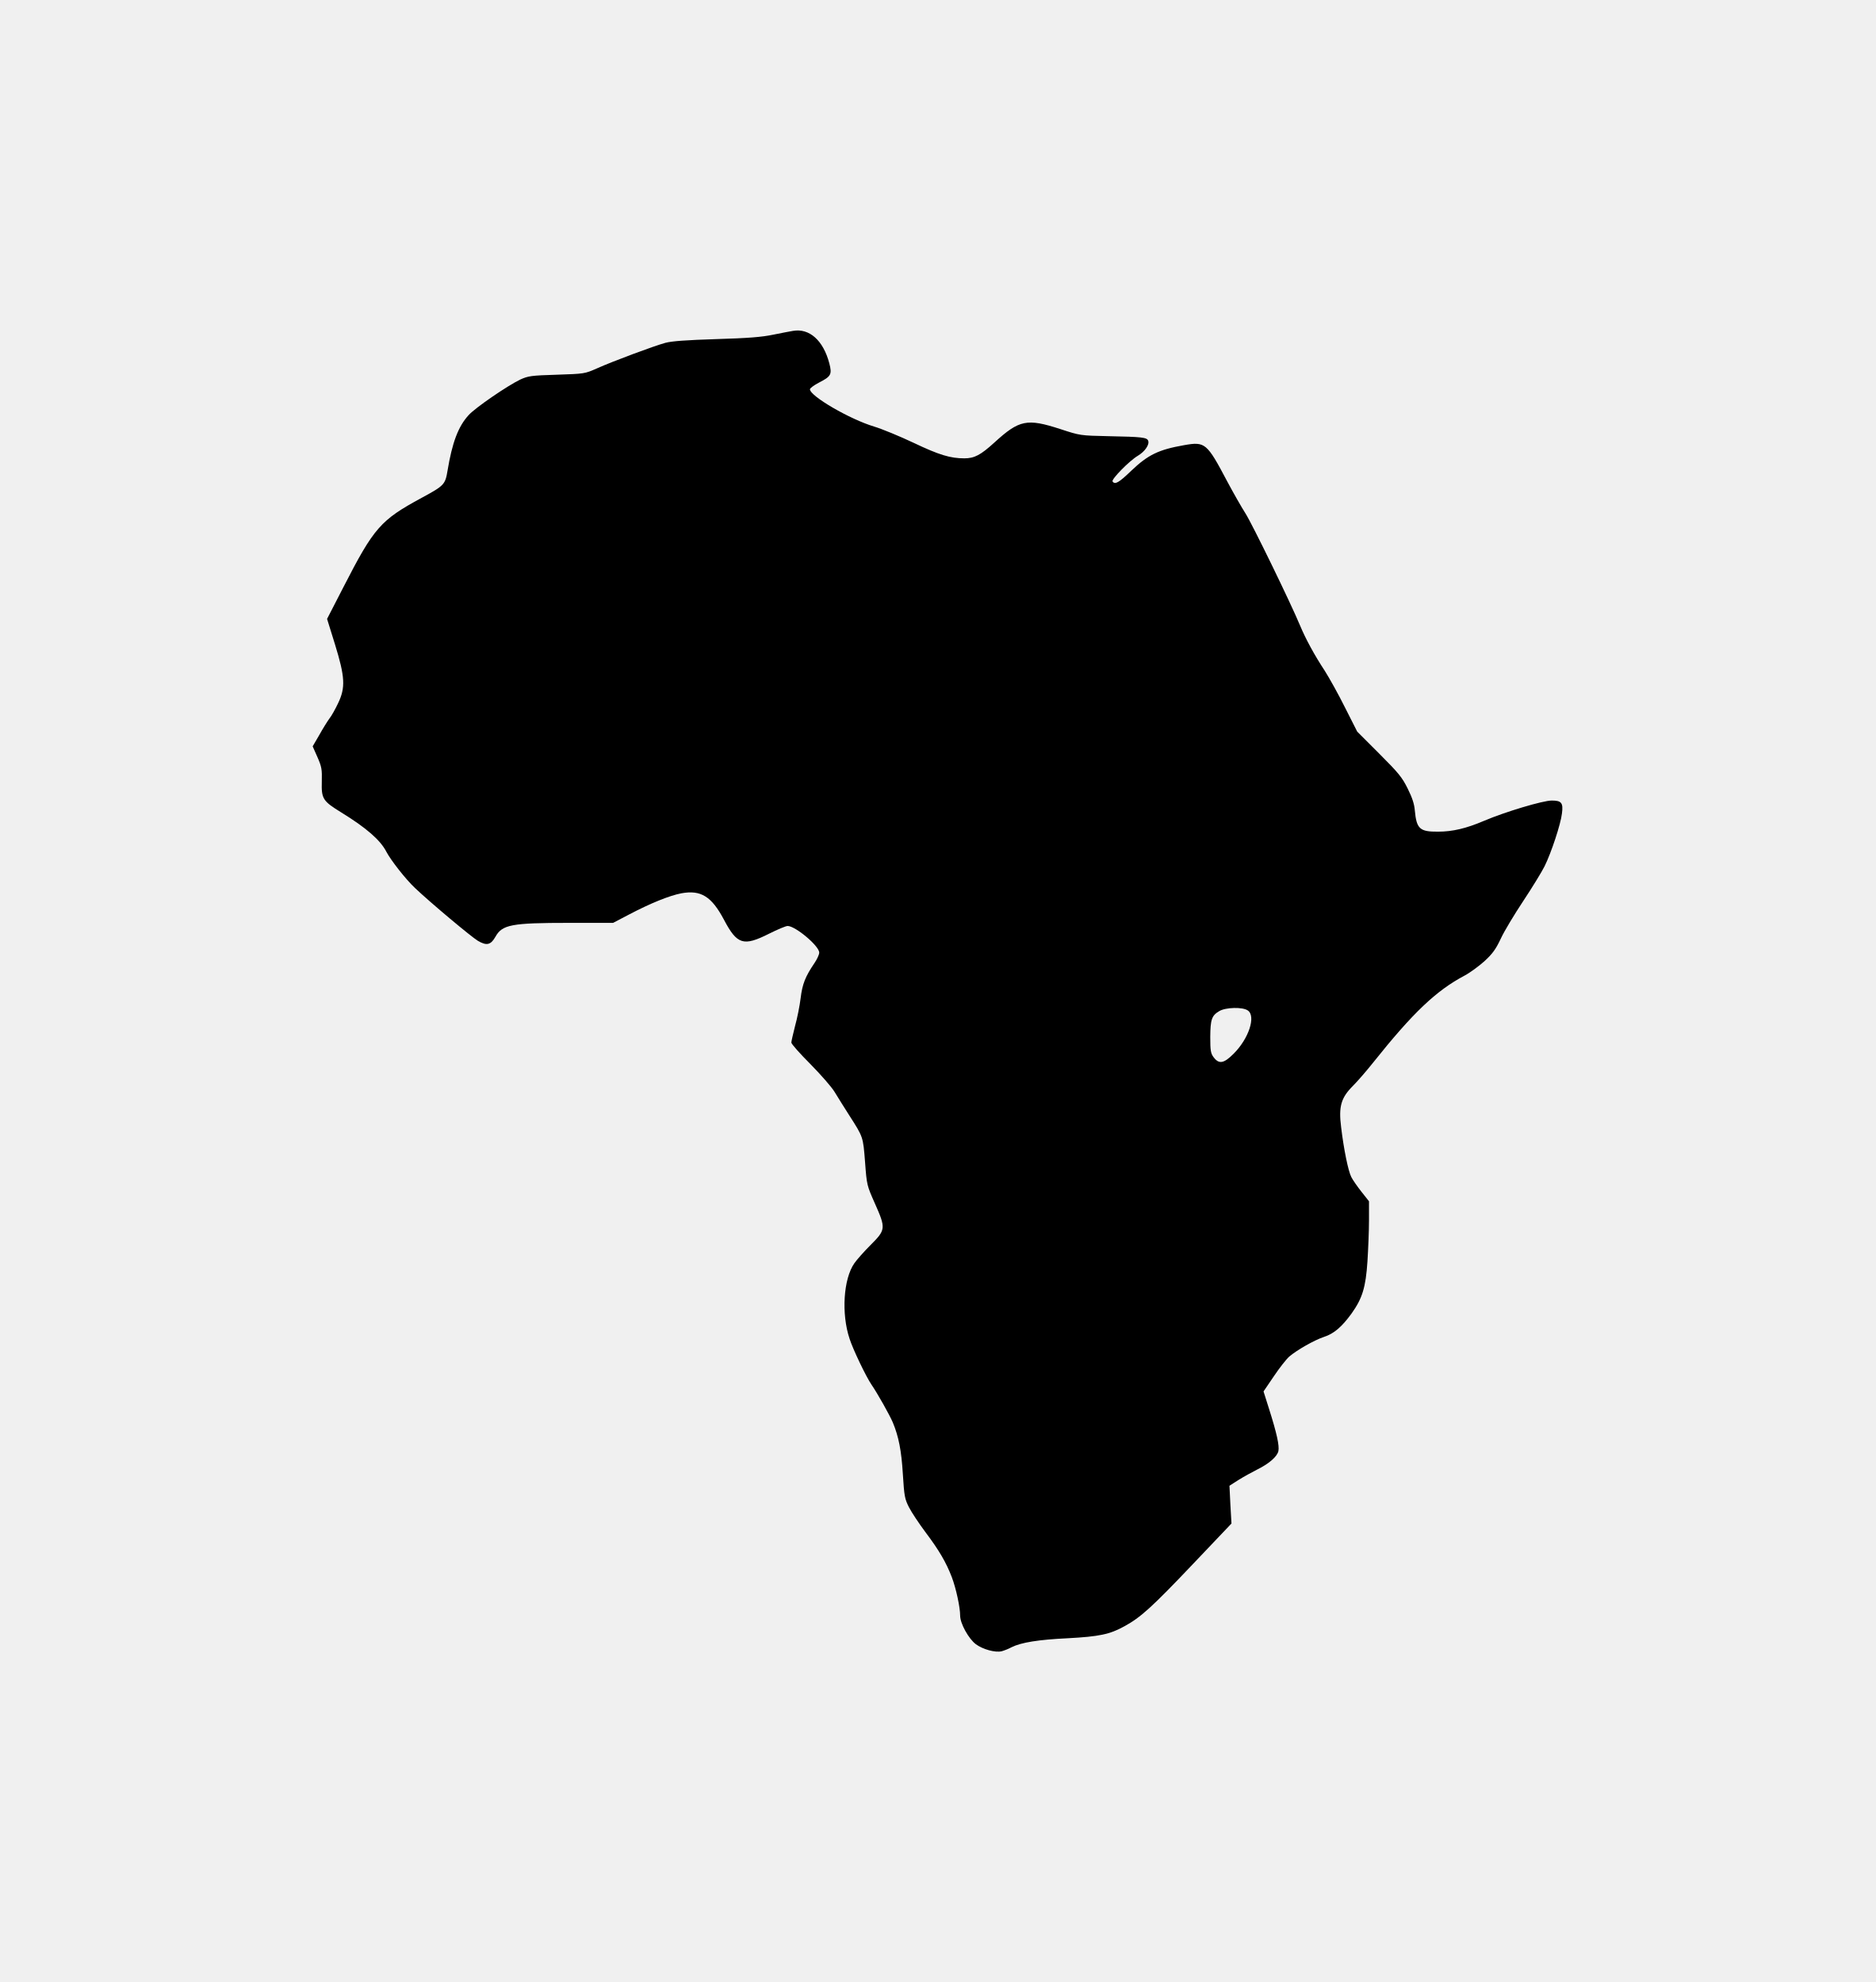
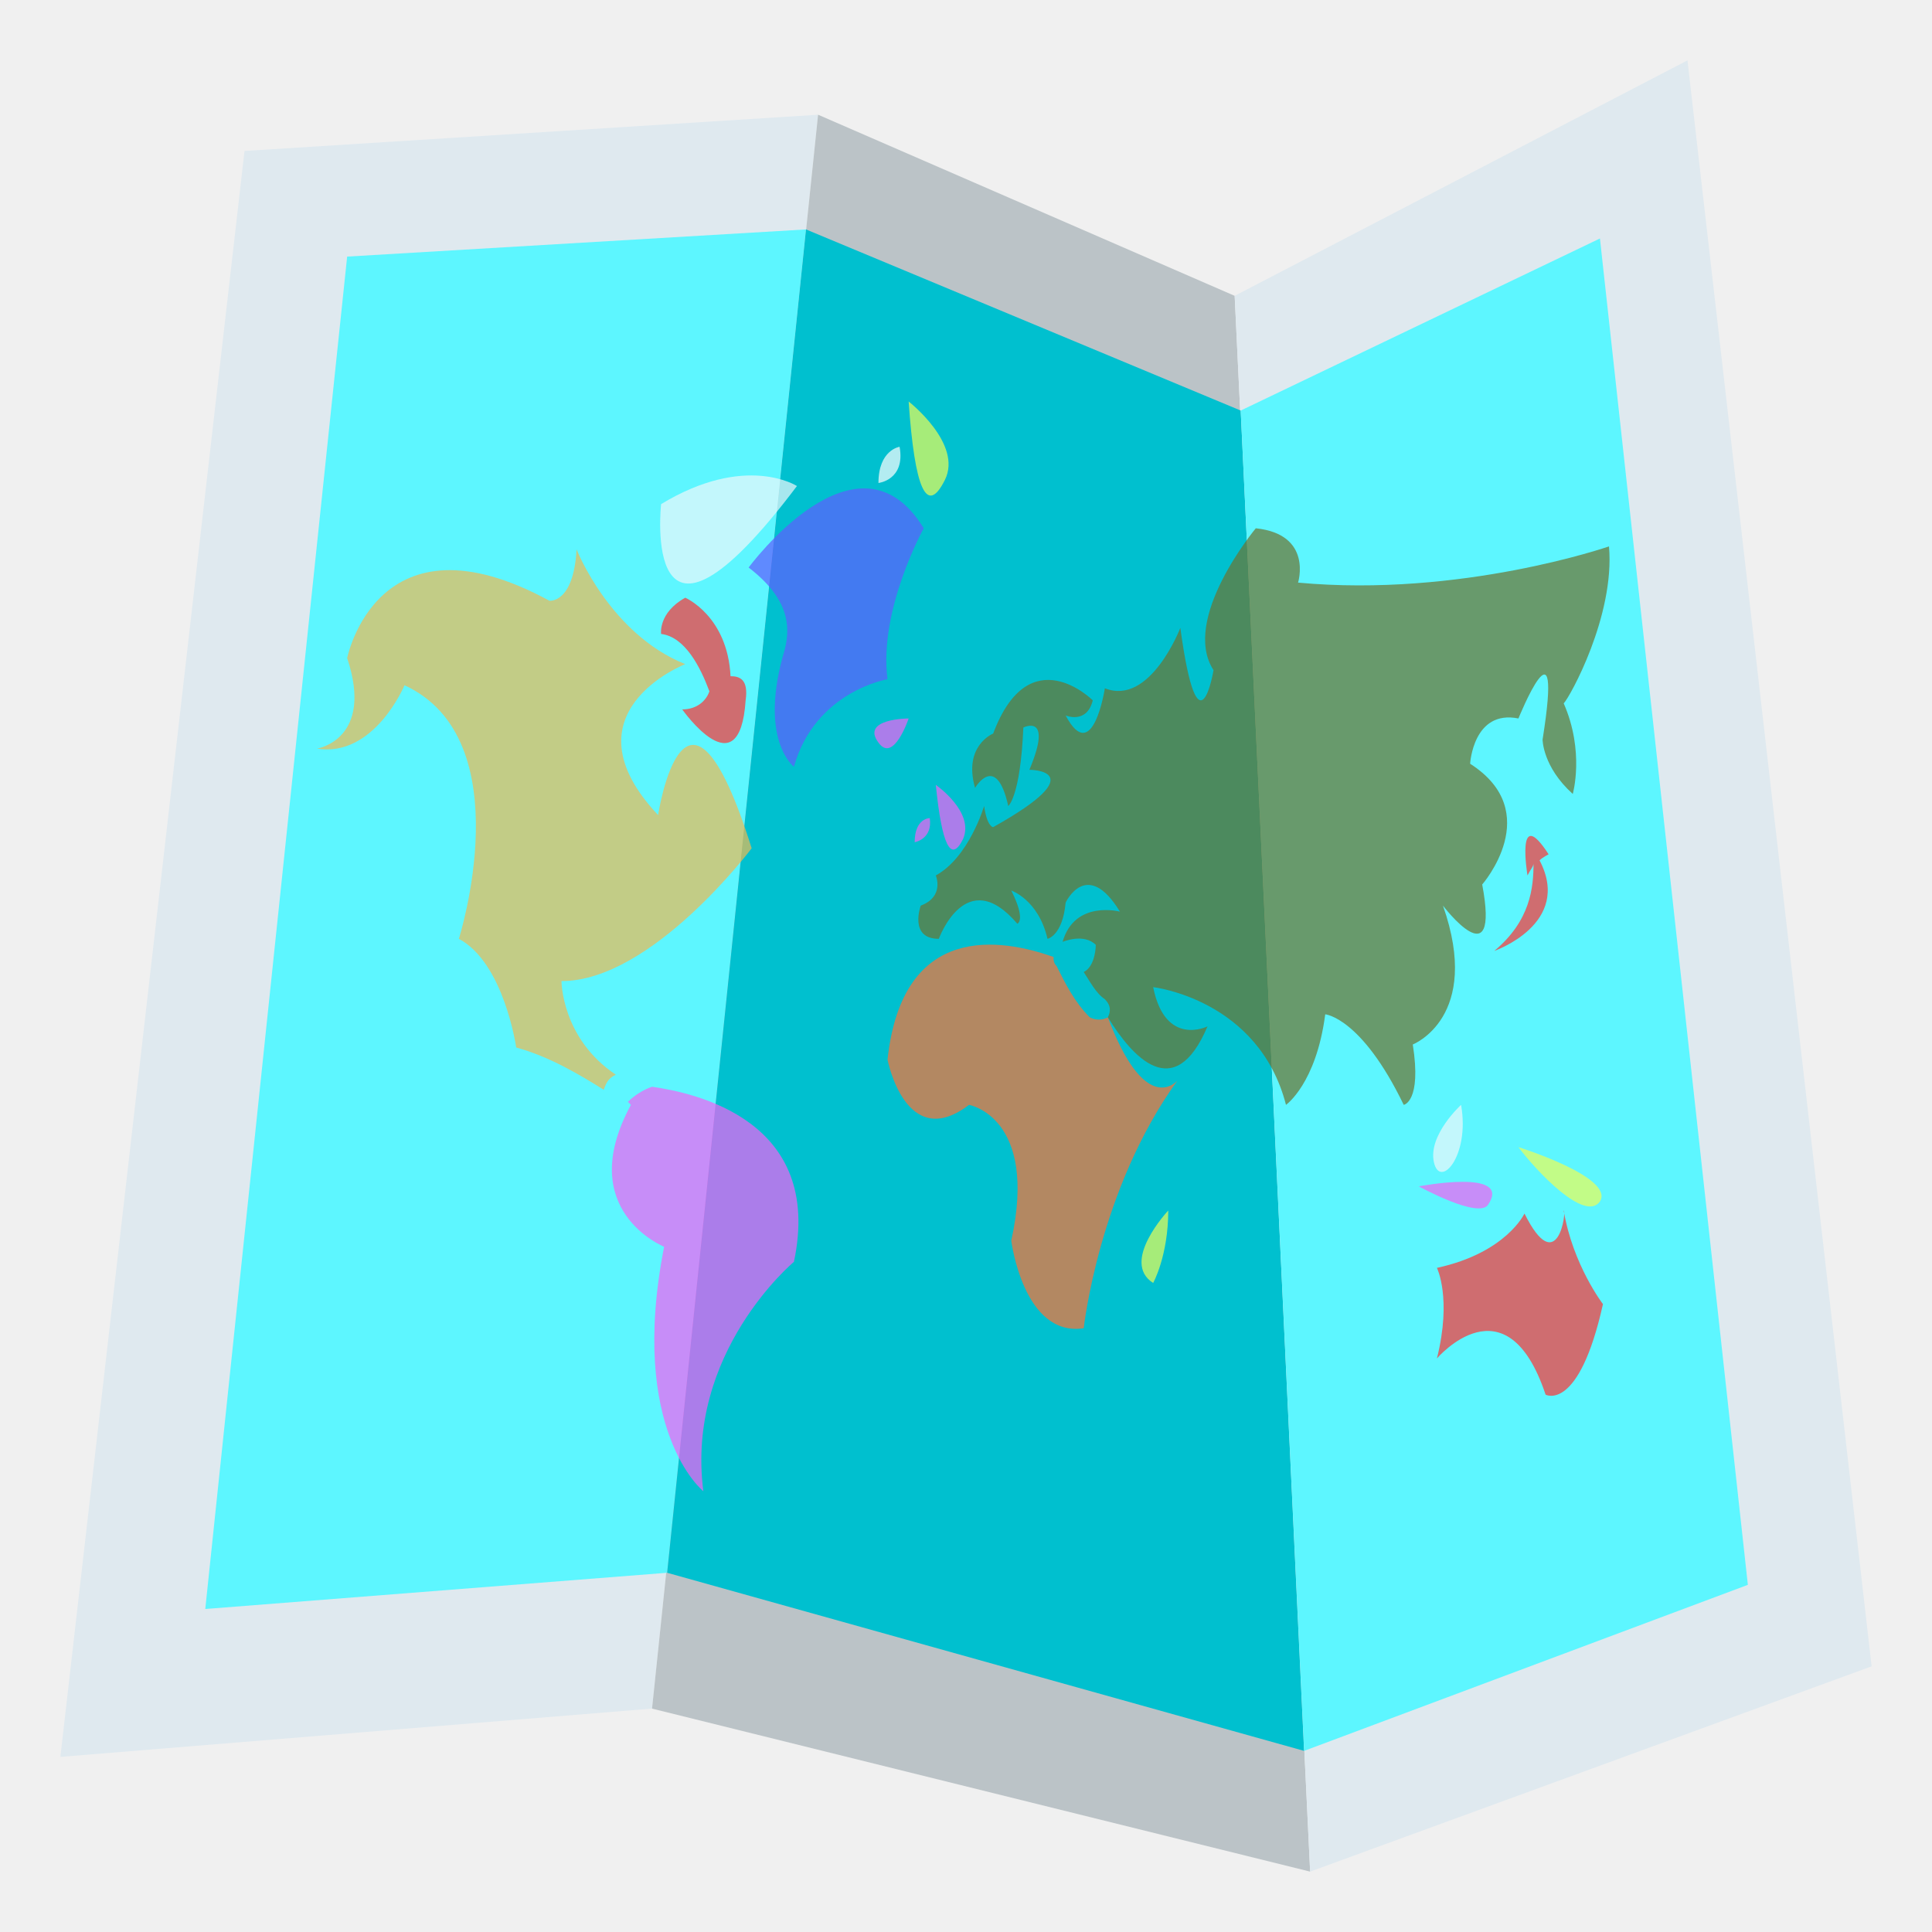
- <svg xmlns="http://www.w3.org/2000/svg" version="1.0" width="1211pt" height="1280pt" viewBox="0 0 1211 1280" preserveAspectRatio="xMidYMid meet">
-   <g transform="translate(0,1280) scale(0.1,-0.1)" fill="#000000" stroke="none">
-     <path d="M5120 10663 c-14 -2 -70 -13 -125 -24 -75 -16 -166 -23 -370 -29 -191 -6 -287 -13 -328 -24 -77 -21 -342 -120 -442 -165 -80 -35 -80 -35 -260 -41 -166 -5 -184 -8 -235 -31 -82 -39 -291 -182 -334 -230 -67 -73 -106 -177 -136 -358 -15 -90 -21 -97 -167 -176 -266 -144 -308 -192 -505 -576 l-106 -206 51 -164 c65 -211 69 -279 20 -381 -18 -38 -43 -83 -57 -100 -13 -18 -43 -66 -65 -106 l-42 -72 31 -70 c27 -62 30 -78 28 -157 -3 -112 6 -126 126 -200 161 -99 253 -179 291 -254 29 -55 125 -178 186 -235 99 -94 363 -315 405 -340 56 -33 83 -27 113 26 44 79 103 90 477 90 l283 0 103 54 c139 73 260 122 338 137 126 23 195 -20 275 -171 85 -161 126 -173 291 -90 54 27 108 50 120 50 50 0 204 -129 204 -172 0 -13 -14 -43 -31 -68 -59 -87 -78 -135 -89 -226 -6 -49 -22 -130 -36 -180 -13 -51 -24 -99 -24 -107 0 -9 55 -71 123 -139 67 -68 138 -149 157 -181 19 -32 61 -98 92 -147 93 -145 91 -140 104 -305 11 -149 12 -151 63 -266 72 -162 71 -171 -27 -269 -42 -42 -90 -96 -105 -118 -71 -101 -85 -327 -31 -488 22 -69 107 -246 142 -297 39 -57 116 -194 137 -243 38 -91 56 -183 65 -334 9 -143 12 -160 40 -215 17 -33 65 -105 106 -160 88 -117 133 -194 170 -290 28 -74 54 -196 54 -249 0 -51 55 -150 102 -185 45 -33 125 -55 166 -45 15 4 44 15 64 26 62 31 174 49 363 58 203 11 271 25 365 77 105 57 178 123 442 401 l250 263 -7 122 -6 122 58 37 c32 20 86 50 120 67 79 39 130 84 138 120 7 34 -10 114 -60 271 l-36 114 66 97 c36 54 81 111 100 128 49 42 161 106 224 127 65 21 116 65 179 152 69 97 91 168 102 335 5 78 10 198 10 266 l0 123 -49 62 c-26 33 -56 76 -65 94 -20 38 -49 180 -66 323 -17 134 0 190 76 266 30 30 89 98 131 151 257 322 406 464 591 562 34 18 91 60 127 92 52 48 73 76 106 146 22 48 88 157 145 243 57 86 119 187 138 225 43 87 104 271 112 341 9 68 -3 83 -66 83 -57 0 -301 -73 -437 -131 -115 -49 -203 -70 -297 -70 -118 -1 -139 18 -150 136 -3 42 -17 84 -46 142 -36 73 -59 101 -184 226 l-142 142 -78 154 c-42 85 -102 192 -131 238 -68 103 -125 209 -160 293 -61 147 -311 660 -353 725 -25 39 -78 132 -118 207 -131 248 -142 257 -278 233 -165 -29 -233 -62 -342 -166 -80 -77 -105 -91 -120 -68 -8 14 108 133 164 166 45 27 76 72 66 97 -8 21 -40 25 -254 29 -185 4 -185 4 -313 46 -216 70 -265 60 -426 -87 -89 -81 -129 -102 -194 -102 -91 0 -163 22 -327 100 -91 43 -205 90 -255 105 -157 47 -415 197 -415 241 0 7 27 27 60 44 76 39 84 52 65 124 -39 148 -129 228 -235 209z m2938 -4389 c53 -37 6 -182 -93 -280 -63 -63 -94 -68 -129 -21 -18 25 -21 42 -21 130 1 113 9 138 58 167 41 25 152 28 185 4z" />
+ <svg xmlns="http://www.w3.org/2000/svg" width="64px" height="64px" viewBox="0 0 64 64" aria-hidden="true" role="img" class="iconify iconify--emojione" preserveAspectRatio="xMidYMid meet">
+   <path fill="#dfe9ef" d="M21.6 56.6L2 58.2L8.1 5l19-1.2z" />
+   <path fill="#bbc3c7" d="M43.4 62l-21.8-5.4l5.5-52.8l13.8 6z" />
+   <path fill="#dfe9ef" d="M62 55.2L43.4 62L40.9 9.8l15-7.8z" />
+   <path fill="#5df6ff" d="M22.1 52.1L6.8 53.3l4.7-44.8l15.2-.9z" />
+   <path fill="#00c0cf" d="M43.2 58l-21.1-5.9l4.6-44.5l14.4 6z" />
+   <path fill="#5df6ff" d="M57.9 52.5L43.2 58l-2.1-44.4L53 7.9z" />
+   <g opacity=".7">
+     <path d="M21.6 36c-.3.1-.6.3-.8.5l.1.1C19 40.1 22 41.3 22 41.3c-1.2 6.1 1.3 8.1 1.3 8.1c-.6-4.6 3-7.6 3-7.6c1-4.7-3.3-5.6-4.7-5.8" fill="#f361f5" />
+     <path d="M20.4 35.6c-1.8-1.2-1.8-3.1-1.8-3.1c3 0 6.3-4.4 6.3-4.4c-2.2-7-3.1-1.1-3.1-1.1c-3.2-3.4.9-5 .9-5c-2.5-1-3.6-3.8-3.6-3.8c-.1 1.8-.9 1.7-.9 1.7c-5.7-3.1-6.7 1.9-6.7 1.9c.9 2.7-1 3-1 3c1.9.3 2.9-2.1 2.9-2.1c3.9 1.8 1.8 8.4 1.8 8.4c1.5.8 1.9 3.6 1.9 3.6c1.1.3 2.1.9 2.9 1.4c.1-.3.2-.4.4-.5" fill="#edba53" />
+     <path d="M26.4 16.1s-1.7-1.1-4.5.6c0 0-.7 6.3 4.5-.6" fill="#eef8fb" />
+     <path d="M30.6 17.5c-2.2-3.6-5.8 1.3-5.8 1.3c1.3 1 1.4 1.9 1.2 2.7c-.9 3 .3 3.9.3 3.9c.7-2.5 3.1-2.9 3.1-2.9c-.3-2.3 1.2-5 1.2-5" fill="#5f5cff" />
+     <path d="M36.7 33.7c-.2.1-.4.1-.6 0c-.5-.5-.8-1.1-1.1-1.7c-.1-.1-.1-.2-.1-.3c-1.7-.6-5-1.2-5.5 3.4c0 0 .6 3.1 2.7 1.5c0 0 2.3.4 1.4 4.5c0 0 .4 3.2 2.4 2.9c0 0 .5-4.6 3.1-8.2c-.1.1-1.1 1.1-2.3-2.1" fill="#ff7033" />
+     <path d="M53.3 18.1s-4.9 1.7-10.3 1.2c0 0 .5-1.6-1.4-1.8c0 0-2.5 3-1.4 4.7c0 0-.5 3-1.1-1.4c0 0-1 2.6-2.5 2c0 0-.4 2.6-1.3.9c0 0 .7.3.9-.5c0 0-2.1-2.1-3.3 1.1c0 0-1 .4-.6 1.8c0 0 .7-1.2 1.1.6c0 0 .4-.3.5-2.6c0 0 1-.5.2 1.4c0 0 2.2 0-1.2 1.9c0 0-.2 0-.3-.7c0 0-.5 1.7-1.6 2.3c0 0 .3.7-.5 1c0 0-.4 1.1.6 1.1c0 0 .9-2.5 2.6-.5c0 0 .3-.1-.2-1.1c0 0 .9.3 1.2 1.6c0 0 .5-.1.6-1.2c0 0 .7-1.5 1.8.3c0 0-1.5-.4-1.9 1c0 0 .7-.3 1.1.1c0 0 0 .7-.4.9c.2.3.4.7.7.9c.2.2.2.4.1.6c.8 1.3 2.2 2.9 3.3.3c0 0-1.4.7-1.8-1.3c0 0 3.5.4 4.4 3.9c0 0 1-.7 1.3-3c0 0 1.2.1 2.6 3c0 0 .6-.1.3-2c0 0 2.3-.9 1-4.6c0 0 1.9 2.5 1.3-.7c0 0 2.1-2.4-.4-4c0 0 .1-1.8 1.6-1.5c0 0 1.5-3.7.8.7c0 0 0 .9 1 1.8c0 0 .4-1.4-.3-3c.2-.2 1.7-2.9 1.5-5.2" fill="#6c732d" />
+     <g fill="#f361f5">
+       <path d="M31.9 27.8c.4-.9-.9-1.8-.9-1.8c.2 2 .5 2.6.9 1.8" />
+       <path d="M30.3 27.9s.6-.1.5-.8c0 0-.5 0-.5.8" />
+       <path d="M30.1 23.8s-1.6 0-1 .8c.5.7 1-.8 1-.8" />
+     </g>
+     <path d="M38.2 42.5s.5-.9.5-2.4c0 0-1.6 1.7-.5 2.4" fill="#edff54" />
+     <path d="M48.4 36.6s-1.1 1-.9 1.9c.2.9 1.2-.2.9-1.9" fill="#eef8fb" />
+     <path d="M53 39.8c.5-.8-2.7-1.8-2.7-1.8c.6.8 2.2 2.5 2.7 1.8" fill="#edff54" />
+     <path d="M49.3 39.9c.8-1.2-2.3-.6-2.3-.6s2 1.1 2.3.6" fill="#f361f5" />
+     <g fill="#f33">
+       <path d="M50.5 40.2s-.6 1.3-2.9 1.8c0 0 .5 1 0 3c0 0 2.3-2.7 3.6 1.2c0 0 1.1.6 1.9-3c0 0-1-1.3-1.3-3.1c.1 0-.2 2.3-1.3.1" />
+       <path d="M49.5 31.5s2.6-.9 1.5-3c.1-.1.3-.2.3-.2c-1.1-1.7-.7.7-.7.7c.1-.2.2-.3.2-.4c0 .8-.1 1.9-1.3 2.9" />
+       <path d="M22.6 23.5s1.9 2.7 2.1-.3c.1-.7-.2-.8-.5-.8c-.1-2-1.5-2.6-1.5-2.6c-.9.5-.8 1.2-.8 1.2c.8.1 1.3 1.1 1.6 1.9c-.1.3-.4.6-.9.6" />
+     </g>
+     <path d="M31.3 15.9c.6-1.2-1.2-2.6-1.2-2.6c.2 2.9.6 3.8 1.2 2.6" fill="#edff54" />
+     <path d="M29.8 14.8s-.7.1-.7 1.2c0 0 .9-.1.7-1.2" fill="#fff" />
  </g>
</svg>
